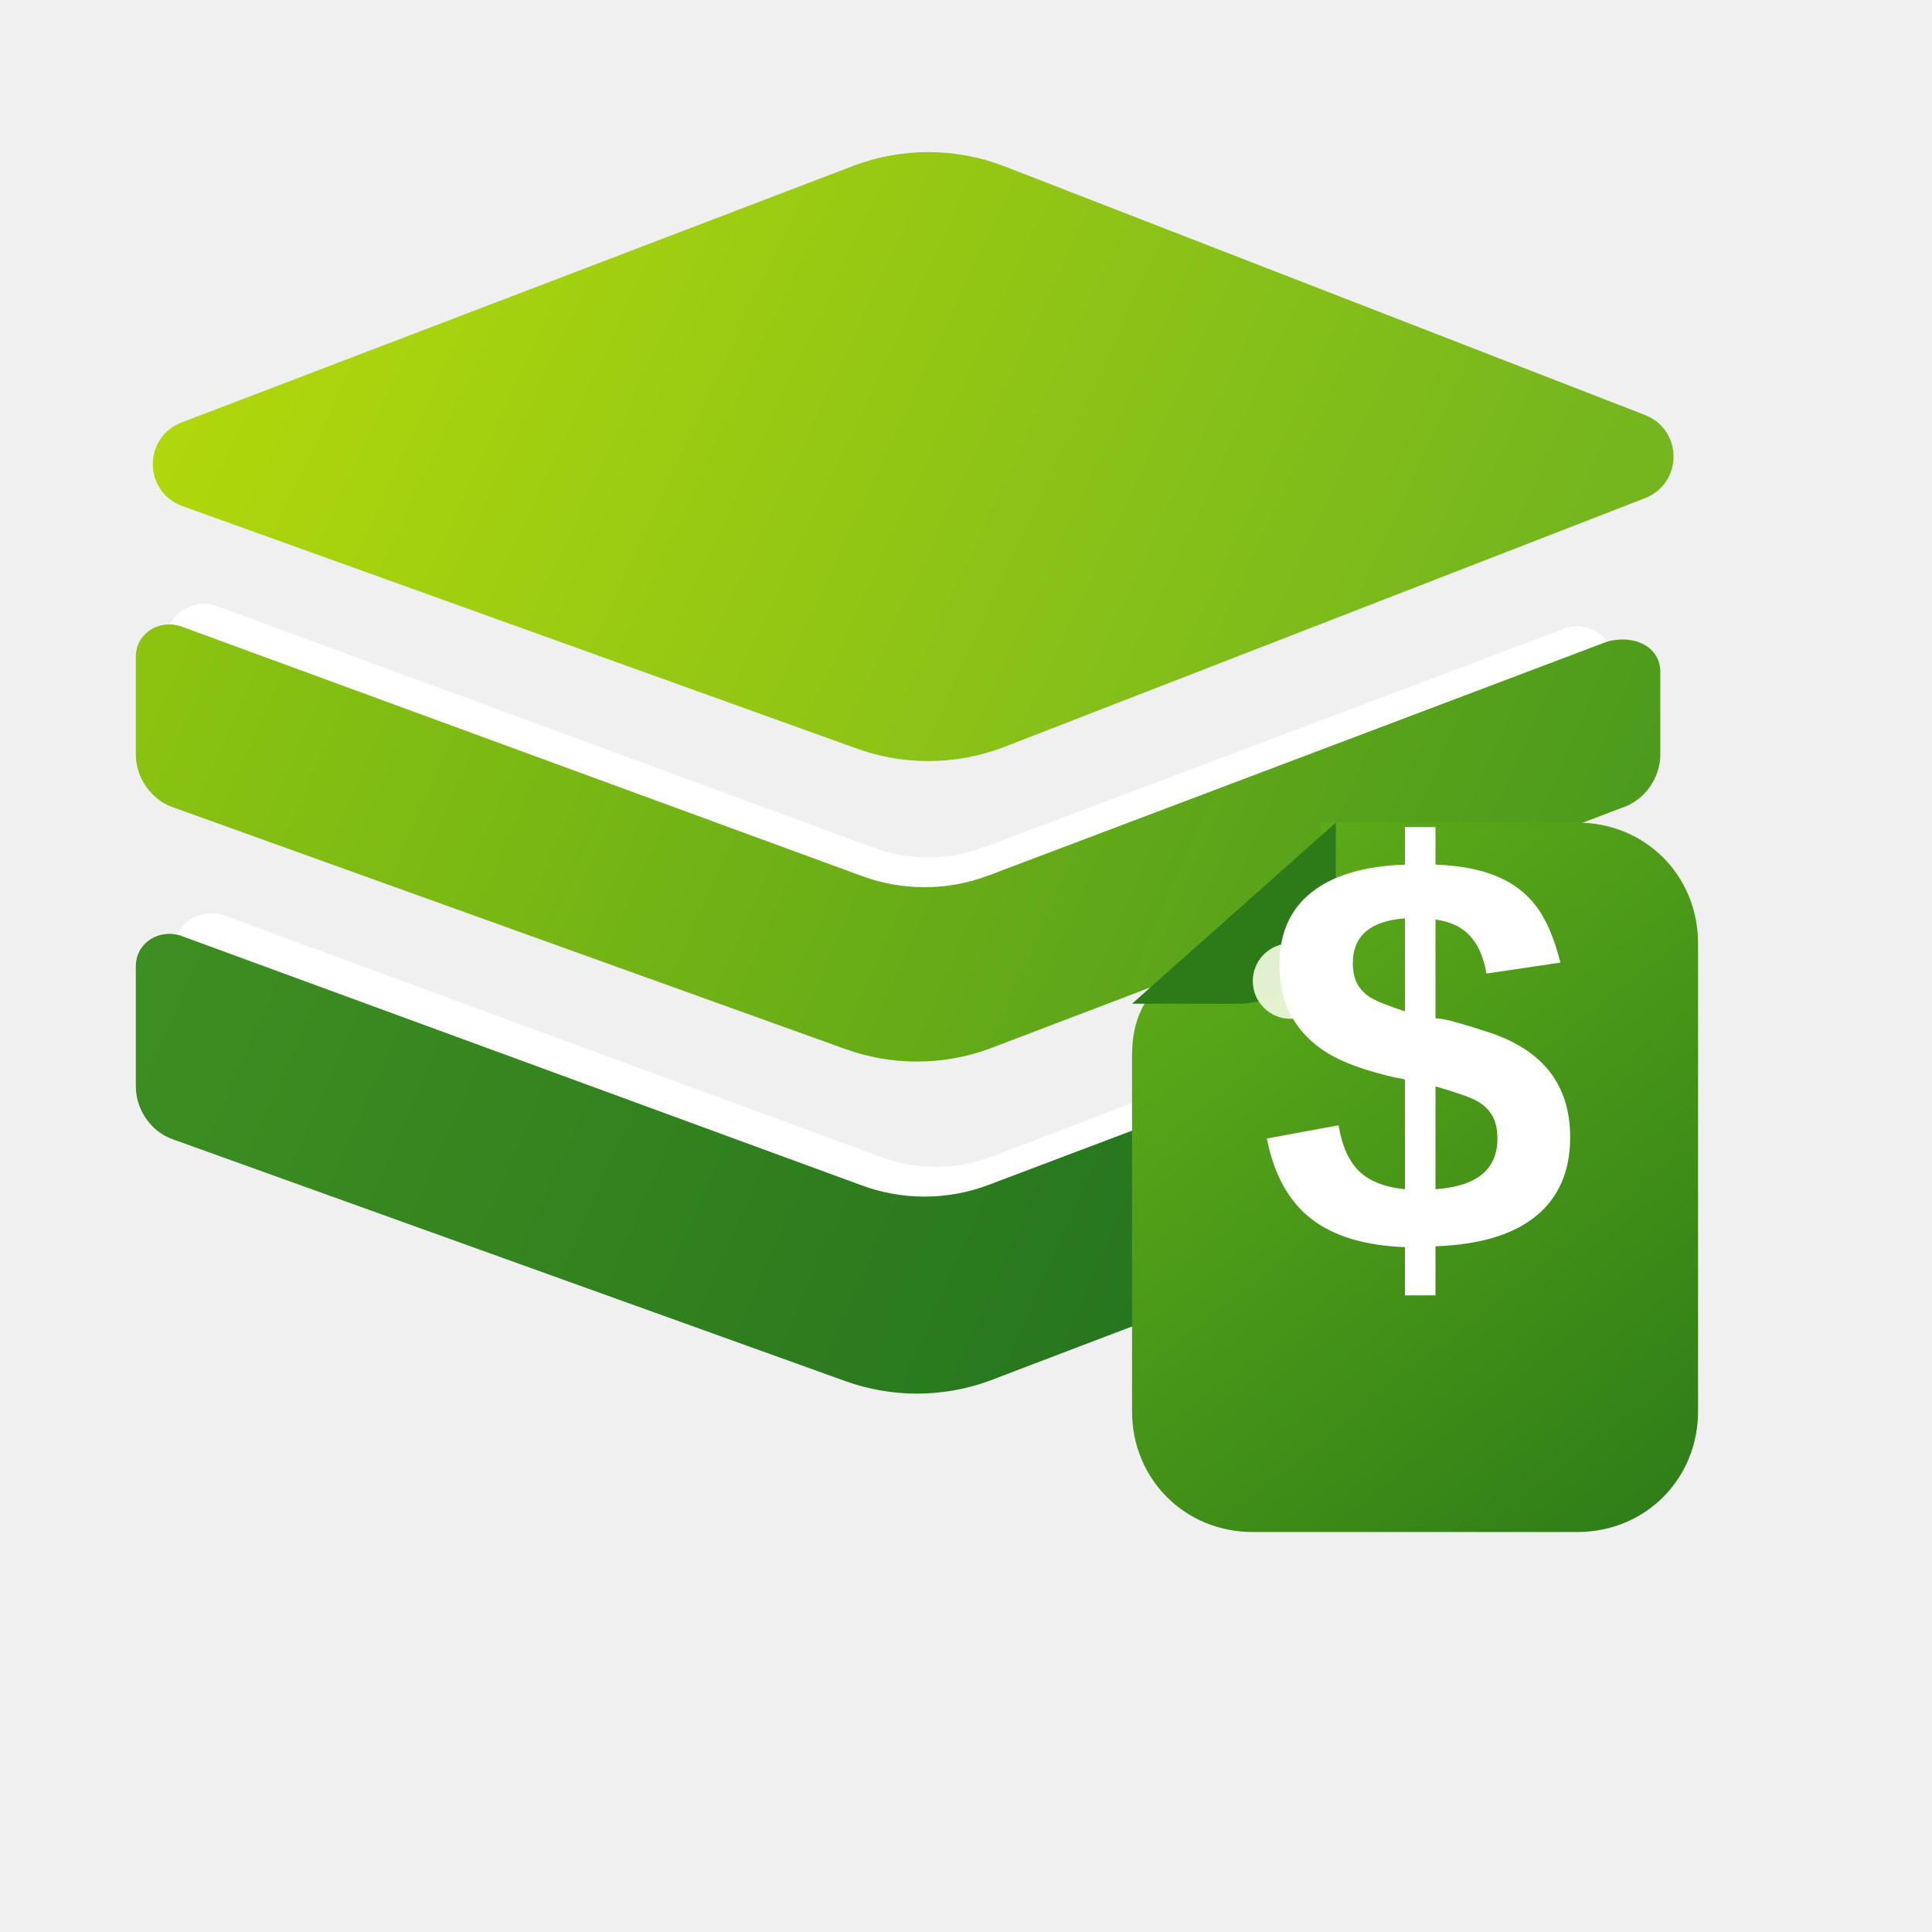
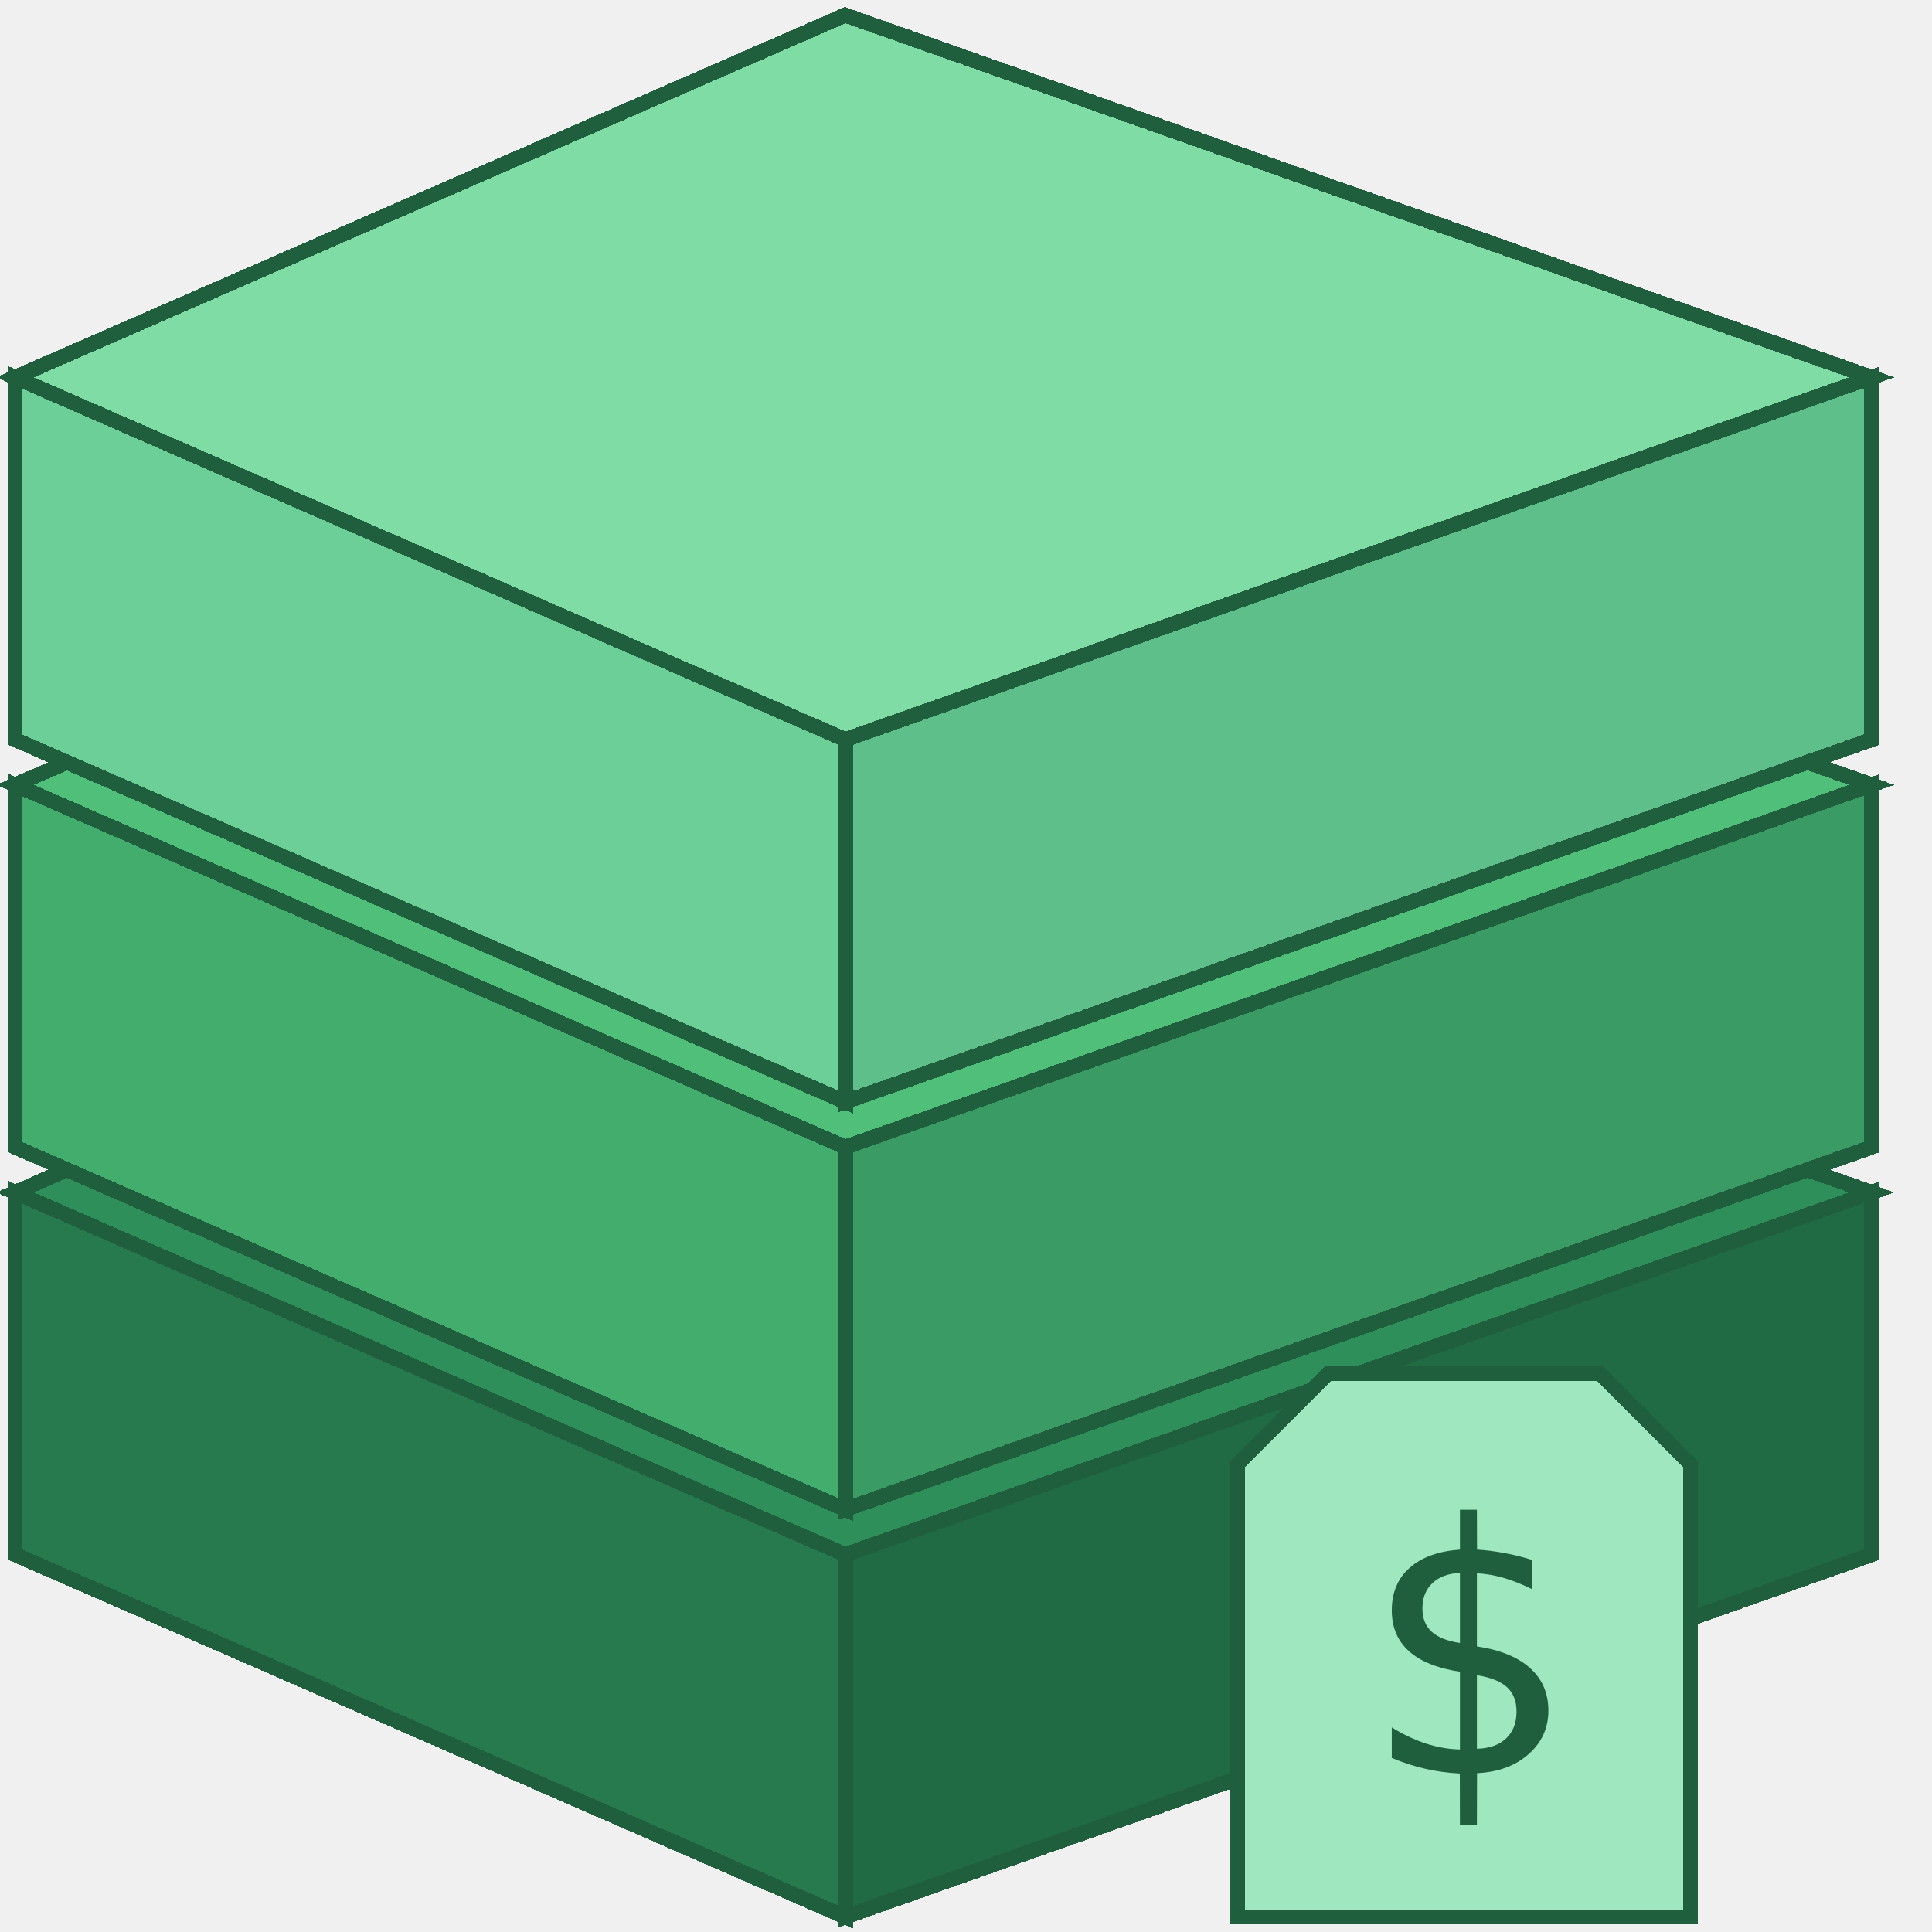
- <svg xmlns="http://www.w3.org/2000/svg" width="256" height="256" viewBox="0 0 256 256" role="img" aria-labelledby="title desc">
-   <defs>
-     <linearGradient id="topLayer" x1="22" y1="34" x2="189" y2="112" gradientUnits="userSpaceOnUse">
-       <stop offset="0" stop-color="#B3D90A" />
-       <stop offset="1" stop-color="#75B61E" />
-     </linearGradient>
-     <linearGradient id="midLayer" x1="19" y1="82" x2="193" y2="159" gradientUnits="userSpaceOnUse">
-       <stop offset="0" stop-color="#8CC410" />
-       <stop offset="1" stop-color="#4D9B1D" />
-     </linearGradient>
-     <linearGradient id="bottomLayer" x1="18" y1="123" x2="191" y2="199" gradientUnits="userSpaceOnUse">
-       <stop offset="0" stop-color="#3E8F21" />
-       <stop offset="1" stop-color="#1F6E1D" />
-     </linearGradient>
-     <linearGradient id="tagFill" x1="151" y1="109" x2="226" y2="203" gradientUnits="userSpaceOnUse">
-       <stop offset="0" stop-color="#63B118" />
-       <stop offset="1" stop-color="#2C7B18" />
-     </linearGradient>
-   </defs>
-   <g fill="none" fill-rule="evenodd">
-     <path d="M24 56 113 22a28 28 0 0 1 20 0l85 33c5 2 5 9 0 11l-85 33a28 28 0 0 1-20 0L24 67c-5-2-5-9 0-11Z" fill="url(#topLayer)" />
-     <path d="M27 85 114 117a26 26 0 0 0 18 0l77-29" stroke="#FFF" stroke-linecap="round" stroke-linejoin="round" stroke-width="10" />
-     <path d="M18 87c0-3 3-5 6-4l90 33a24 24 0 0 0 17 0l82-31c4-1 7 1 7 4v11c0 3-2 6-5 7l-84 32a28 28 0 0 1-19 0l-89-32c-3-1-5-4-5-7V87Z" fill="url(#midLayer)" />
-     <path d="M28 126 115 158a26 26 0 0 0 18 0l76-29" stroke="#FFF" stroke-linecap="round" stroke-linejoin="round" stroke-width="10" />
-     <path d="M18 128c0-3 3-5 6-4l90 33a24 24 0 0 0 17 0l82-31c4-1 7 1 7 4v14c0 3-2 6-5 7l-84 32a28 28 0 0 1-19 0l-89-32c-3-1-5-4-5-7v-16Z" fill="url(#bottomLayer)" />
-     <path d="M175 109h34c9 0 16 7 16 16v62c0 9-7 16-16 16h-43c-9 0-16-7-16-16v-47c0-4 1-7 4-10l21-18Z" fill="url(#tagFill)" />
-     <path d="M177 109 150 133h14c7 0 13-6 13-13v-11Z" fill="#2C7B18" />
-     <circle cx="171" cy="130" r="5" fill="#EAF7D8" opacity="0.95" />
-     <text x="188" y="166" fill="#FFF" font-family="Segoe UI, Arial, sans-serif" font-size="76" font-weight="700" text-anchor="middle">$</text>
-   </g>
+ <svg xmlns="http://www.w3.org/2000/svg" width="256" height="256" viewBox="0 0 256 256" shape-rendering="crispEdges">
+   <path d="M112 110L248 158L112 206L2 158Z" fill="#2f8f5b" stroke="#1f5f3d" stroke-width="2" />
+   <path d="M2 158L112 206L112 254L2 206Z" fill="#267a4d" stroke="#1f5f3d" stroke-width="2" />
+   <path d="M112 206L248 158L248 206L112 254Z" fill="#216b44" stroke="#1f5f3d" stroke-width="2" />
+   <path d="M112 56L248 104L112 152L2 104Z" fill="#4fbf7a" stroke="#1f5f3d" stroke-width="2" />
+   <path d="M2 104L112 152L112 200L2 152Z" fill="#43ad6e" stroke="#1f5f3d" stroke-width="2" />
+   <path d="M112 152L248 104L248 152L112 200Z" fill="#3a9c64" stroke="#1f5f3d" stroke-width="2" />
+   <path d="M112 2L248 50L112 98L2 50Z" fill="#7fdca4" stroke="#1f5f3d" stroke-width="2" />
+   <path d="M2 50L112 98L112 146L2 98Z" fill="#6ccf98" stroke="#1f5f3d" stroke-width="2" />
+   <path d="M112 98L248 50L248 98L112 146Z" fill="#5fbf8b" stroke="#1f5f3d" stroke-width="2" />
+   <path d="M176 182 L212 182 L224 194 L224 254 L164 254 L164 194 Z" fill="#9fe8bf" stroke="#1f5f3d" stroke-width="2" />
+   <text x="194" y="235" font-family="monospace" font-size="46" text-anchor="middle" fill="#1f5f3d">$</text>
</svg>
